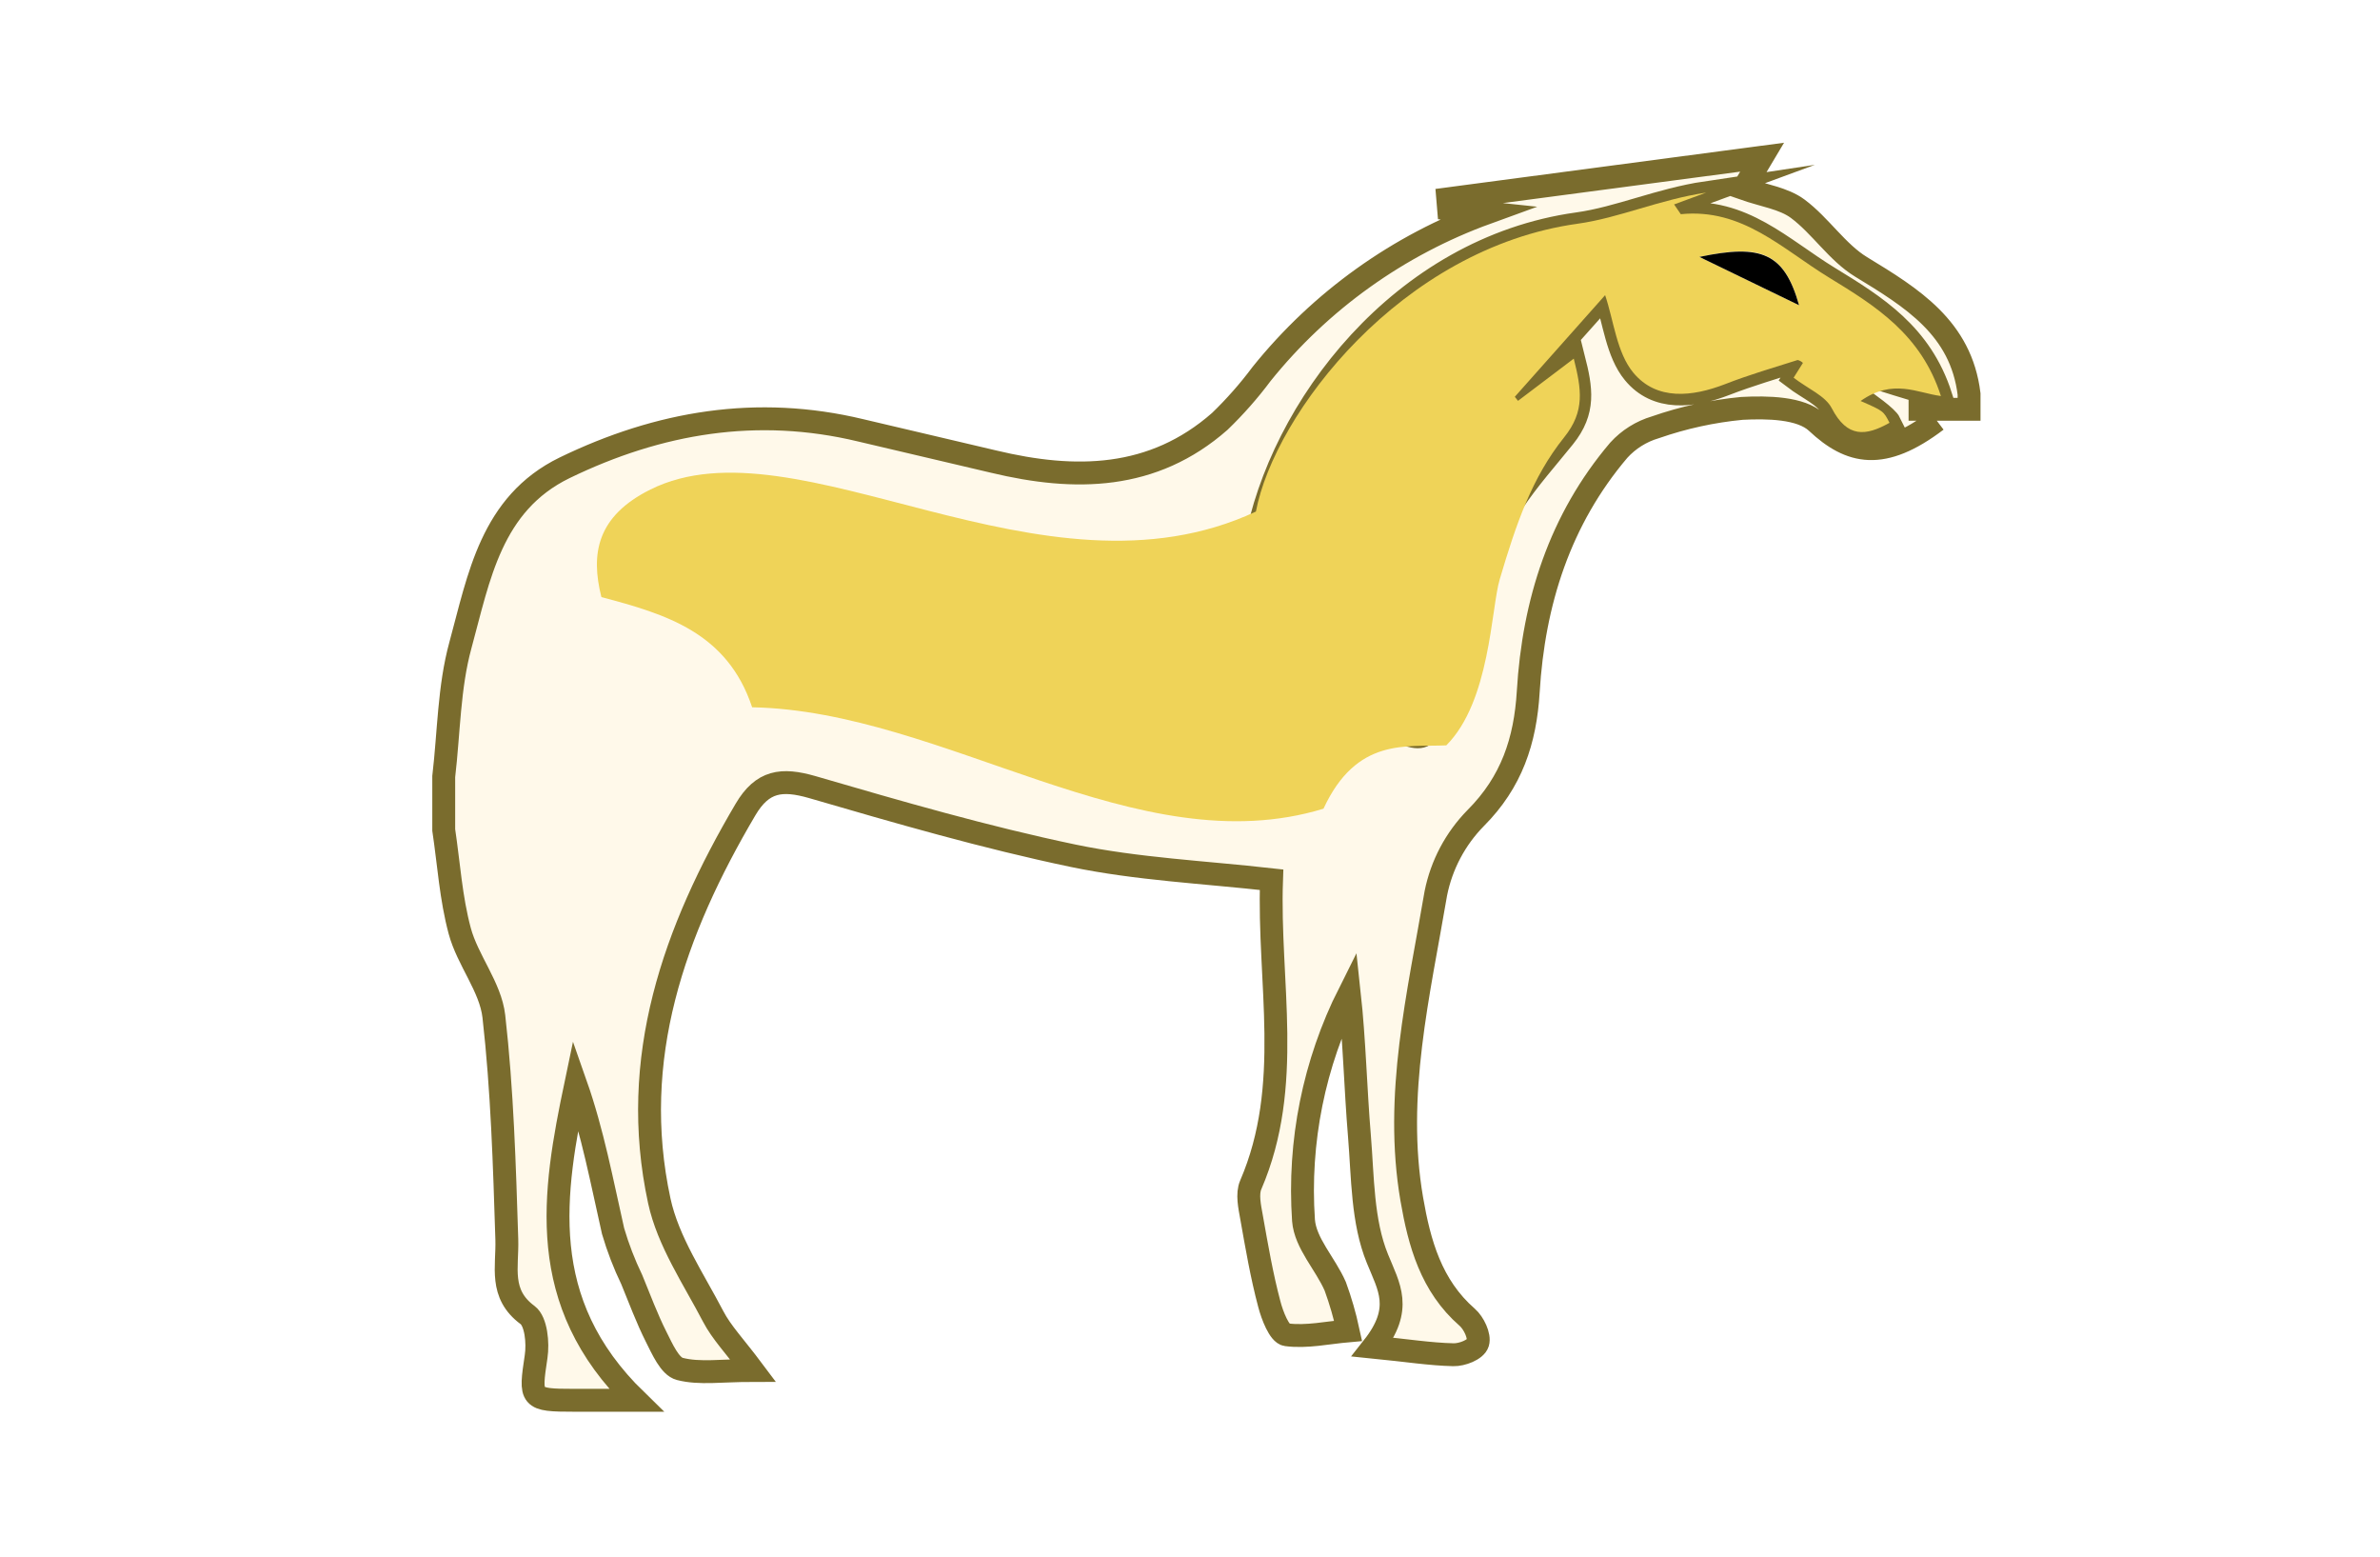
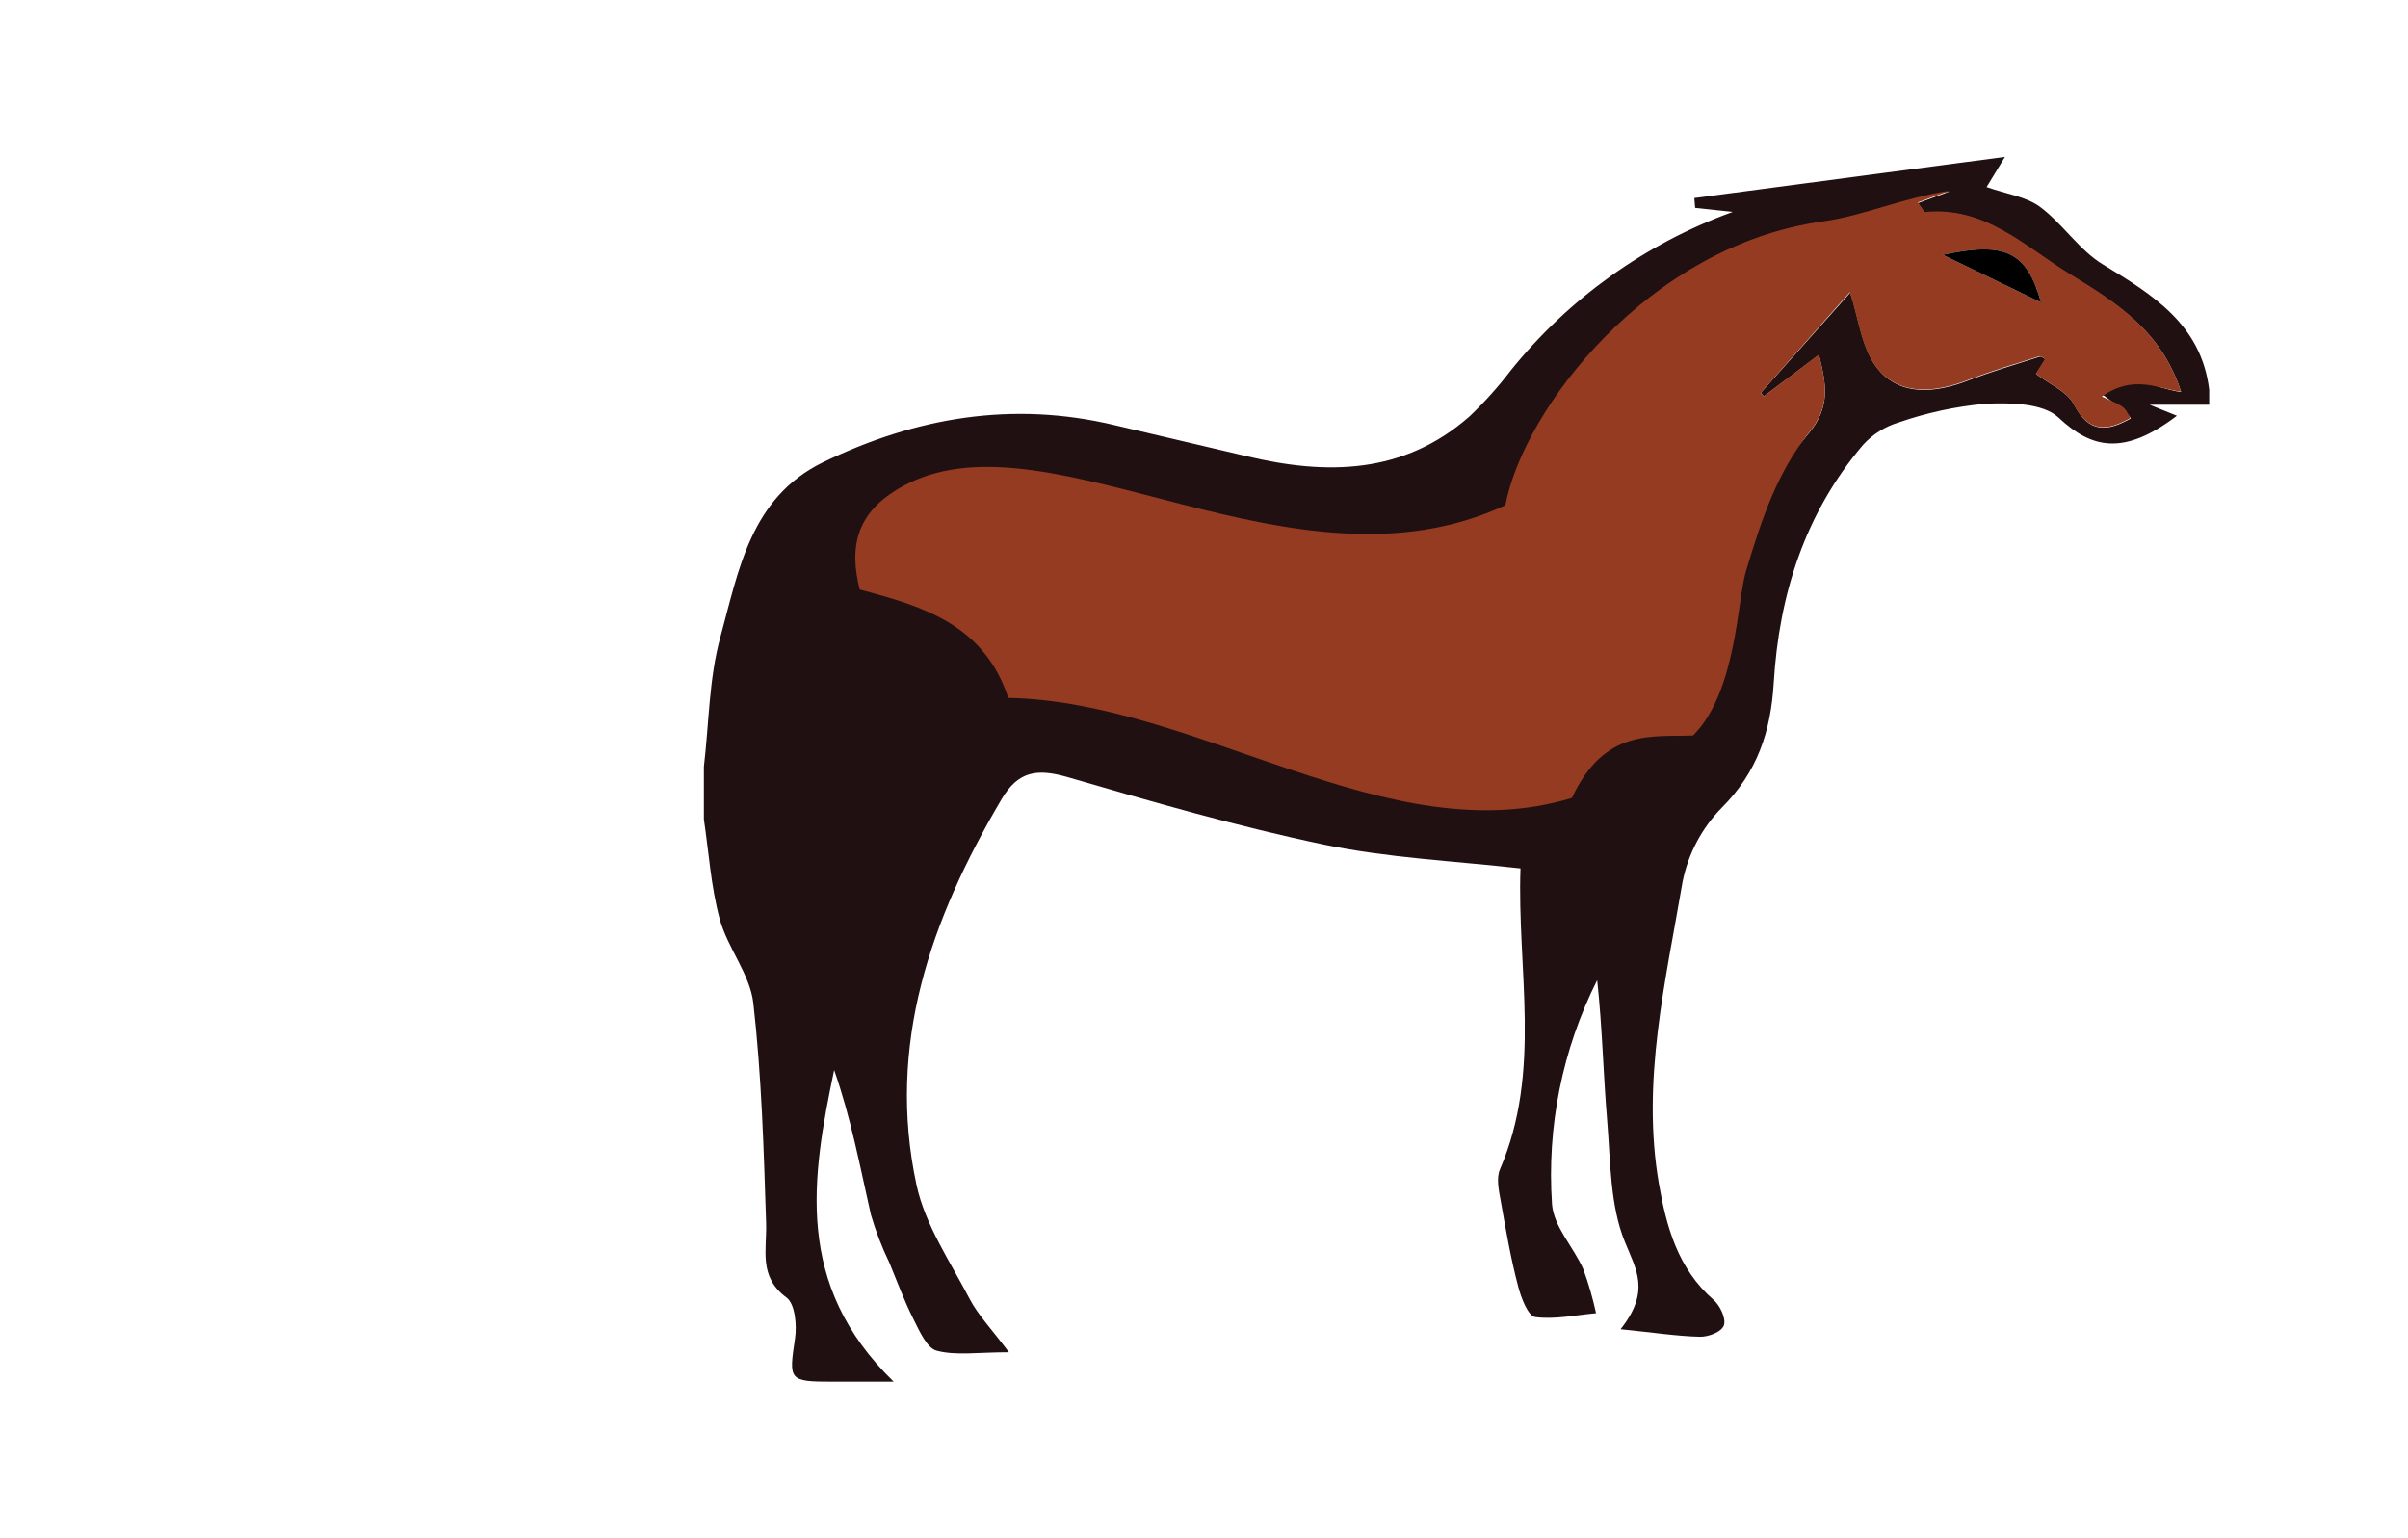
- <svg xmlns="http://www.w3.org/2000/svg" id="Layer_1" data-name="Layer 1" viewBox="0 0 312 204">
+ <svg xmlns="http://www.w3.org/2000/svg" id="Layer_1" data-name="Layer 1" viewBox="0 0 320 204.31">
  <defs>
-     <style>.cls-1{fill:#fff9ea;stroke:#7a6c2d;stroke-miterlimit:10;stroke-width:3px;}.cls-2{fill:#efd358;}</style>
+     <style>.cls-1{fill:#201011;}.cls-2{fill:#943b21;}</style>
  </defs>
-   <path class="cls-1" d="M253.88,55.11c-7.05,5.35-11.32,4.38-15.73.24-2.07-1.94-6.49-2-9.8-1.83A48.6,48.6,0,0,0,217,56a10.49,10.49,0,0,0-4.79,3c-7.73,9.1-11.17,19.94-11.87,31.66-0.39,6.42-2.17,11.82-6.89,16.55a19.55,19.55,0,0,0-5.22,9.85c-2.25,13.23-5.49,26.48-3.16,40.07,1,5.78,2.53,11.37,7.27,15.5,0.86,0.75,1.67,2.45,1.39,3.36s-2.08,1.58-3.2,1.55c-3.06-.07-6.12-0.56-10.54-1,4-5.06,2.07-7.9.58-11.59-2-4.89-1.91-10.67-2.36-16.1-0.52-6.22-.65-12.47-1.33-18.71a57.58,57.58,0,0,0-6,29.79c0.23,3,2.87,5.69,4.16,8.64a44.54,44.54,0,0,1,1.69,5.84c-2.71.24-5.46,0.86-8.09,0.51-0.93-.12-1.86-2.54-2.24-4-1-3.75-1.65-7.57-2.33-11.39-0.25-1.39-.62-3.06-0.11-4.24,5.63-13.06,2.25-26.59,2.73-40-8.92-1-17.58-1.39-26-3.14-11.53-2.41-22.89-5.7-34.21-9-4-1.15-6.53-.83-8.75,2.94-9.38,15.9-15.33,32.63-11.3,51.29,1.15,5.31,4.48,10.19,7.06,15.14,1.1,2.11,2.83,3.89,5.22,7.08-4.15,0-7,.47-9.59-0.2-1.32-.34-2.3-2.62-3.1-4.2-1.22-2.42-2.17-5-3.2-7.5a41.71,41.71,0,0,1-2.45-6.36c-1.46-6.44-2.67-12.94-4.89-19.25-3,14.32-5.34,28.53,7.91,41.42-3.94,0-6,0-8.11,0-5.86,0-5.83-.18-5-5.73,0.27-1.78,0-4.61-1.12-5.44-3.76-2.78-2.61-6.31-2.72-9.91-0.31-9.76-.6-19.55-1.7-29.24-0.44-3.84-3.43-7.33-4.47-11.18-1.16-4.29-1.44-8.82-2.1-13.24v-7c0.68-5.76.67-11.7,2.19-17.23,2.42-8.84,4-18.53,13.65-23.23,12.37-6,25.24-8.17,38.79-4.92,5.82,1.39,11.66,2.72,17.48,4.11,10.65,2.55,20.86,2.43,29.63-5.28A51.19,51.19,0,0,0,165.39,49,67.4,67.4,0,0,1,194.9,27.9l-5-.53-0.11-1.31L231,20.6l-2.45,4.11c2.65,0.93,5.26,1.27,7.11,2.64,3,2.23,5.17,5.71,8.32,7.63,6.66,4.05,13.1,8,14.15,16.66v2h-7.93M199,52.53L198.58,52l11.88-13.31c1.15,3.37,1.52,7.53,3.71,10.18,3,3.65,7.69,3.17,12.05,1.47,3.1-1.2,6.31-2.13,9.48-3.15a1.51,1.51,0,0,1,.69.38l-1.22,1.94c1.86,1.42,4.11,2.33,5,4,2,3.93,4.46,3.66,7.57,1.91-0.75-1.55-9.1-6.42-10-8.19,3.33,0.43,13.58,4.28,16.69,4.68-2.61-8.11-8.52-11.77-14.69-15.54s-11.33-9.11-19.41-8.29l-0.88-1.28,4.21-1.55c-6.15.92-11.39,3.32-16.86,4.08-23.09,3.21-39,24.18-42.22,42.08-1.31,7.38-2.42,15.71,4.8,20.66,6.07,4.16,7.85,1.36,14.77,4.08,4.5,1.77,2.86-2.46,3.19-7.25,0.46-6.64,6.62-4.52,7-12.5,0.36-7.6,6.48-13.86,10.7-19.12,2.76-3.43,2.27-6.32,1.26-10.31Z" />
-   <path class="cls-2" d="M199,52.53L206.31,47c1,4,1.5,6.88-1.26,10.31-4.22,5.26-6.29,11.32-8.45,18.62-1.14,3.86-1.25,16-7,21.75-5.25.25-11.75-1.09-16.1,8.3-24.4,7.45-49.65-12.8-74.9-13.29C95.34,82.9,87.34,80.5,78.84,78.25c-1.43-5.66-.61-10.6,6.43-14.1,19.25-9.58,51.33,16,79.37,2.89,2.46-12.89,19.08-34.51,42.17-37.72,5.47-.76,10.71-3.16,16.86-4.08l-4.21,1.55,0.88,1.28c8.08-.81,13.3,4.56,19.41,8.29s12.08,7.44,14.69,15.54c-3.12-.4-6.28-2.34-10.53.65,3,1.31,3,1.31,3.79,2.86-3.11,1.75-5.54,2-7.57-1.91-0.84-1.63-3.09-2.53-5-4l1.22-1.94a1.51,1.51,0,0,0-.69-0.38c-3.17,1-6.38,1.94-9.48,3.15-4.36,1.69-9,2.18-12.05-1.47-2.2-2.65-2.57-6.81-3.71-10.18L198.58,52ZM235.84,40c-1.93-6.88-4.91-8.09-13.06-6.33Z" />
-   <path d="M235.84,40l-13.06-6.33C230.93,31.95,233.91,33.17,235.84,40Z" />
+   <path class="cls-1" d="M289.29,55.26c-7.05,5.35-11.32,4.38-15.73.24-2.07-1.94-6.49-2-9.8-1.83a48.6,48.6,0,0,0-11.39,2.46,10.49,10.49,0,0,0-4.79,3c-7.73,9.1-11.17,19.94-11.87,31.66-0.39,6.42-2.17,11.82-6.89,16.55a19.55,19.55,0,0,0-5.22,9.85c-2.25,13.23-5.49,26.48-3.16,40.07,1,5.78,2.53,11.37,7.27,15.5,0.86,0.75,1.67,2.45,1.39,3.36s-2.08,1.58-3.2,1.55c-3.06-.07-6.12-0.56-10.54-1,4-5.06,2.07-7.9.58-11.59-2-4.89-1.91-10.67-2.36-16.1-0.52-6.22-.65-12.47-1.33-18.71a57.58,57.58,0,0,0-6,29.79c0.23,3,2.87,5.69,4.16,8.64a44.54,44.54,0,0,1,1.69,5.84c-2.71.24-5.46,0.86-8.09,0.51-0.93-.12-1.86-2.54-2.24-4-1-3.75-1.65-7.57-2.33-11.39-0.25-1.39-.62-3.06-0.11-4.24,5.63-13.06,2.25-26.59,2.73-40-8.92-1-17.58-1.39-26-3.14-11.53-2.41-22.89-5.7-34.21-9-4-1.15-6.53-.83-8.75,2.94-9.38,15.9-15.33,32.63-11.3,51.29,1.15,5.31,4.48,10.19,7.06,15.14,1.1,2.11,2.83,3.89,5.22,7.08-4.15,0-7,.47-9.59-0.2-1.32-.34-2.3-2.62-3.1-4.2-1.22-2.42-2.17-5-3.2-7.5a41.71,41.71,0,0,1-2.45-6.36c-1.46-6.44-2.67-12.94-4.89-19.25-3,14.32-5.34,28.53,7.91,41.42-3.94,0-6,0-8.11,0-5.86,0-5.83-.18-5-5.73,0.27-1.78,0-4.61-1.12-5.44-3.76-2.78-2.61-6.31-2.72-9.91-0.31-9.76-.6-19.55-1.7-29.24-0.44-3.84-3.43-7.33-4.47-11.18-1.16-4.29-1.44-8.82-2.1-13.24v-7c0.68-5.76.67-11.7,2.19-17.23,2.42-8.84,4-18.53,13.65-23.23,12.37-6,25.24-8.17,38.79-4.92,5.82,1.39,11.66,2.72,17.48,4.11,10.65,2.55,20.86,2.43,29.63-5.28a51.19,51.19,0,0,0,5.49-6.12,67.4,67.4,0,0,1,29.5-21.07l-5-.53-0.11-1.31,41.28-5.47L264,24.86c2.65,0.93,5.26,1.27,7.11,2.64,3,2.23,5.17,5.71,8.32,7.63,6.66,4.05,13.1,8,14.15,16.66v2h-7.93m-51.25-1.11L234,52.2l11.88-13.31c1.15,3.37,1.52,7.53,3.71,10.18,3,3.65,7.69,3.17,12.05,1.47,3.1-1.2,6.31-2.13,9.48-3.15a1.51,1.51,0,0,1,.69.38l-1.22,1.94c1.86,1.42,4.11,2.33,5,4,2,3.93,4.46,3.66,7.57,1.91-0.75-1.55-9.1-6.42-10-8.19,3.33,0.43,13.58,4.28,16.69,4.68-2.61-8.11-8.52-11.77-14.69-15.54s-11.33-9.11-19.41-8.29l-0.88-1.28,4.21-1.55c-6.15.92-11.39,3.32-16.86,4.08-23.09,3.21-39,24.18-42.22,42.08-1.31,7.38-2.42,15.71,4.8,20.66,6.07,4.16,7.85,1.36,14.77,4.08,4.5,1.77,2.86-2.46,3.19-7.25,0.46-6.64,6.62-4.52,7-12.5,0.36-7.6,6.48-13.86,10.7-19.12,2.76-3.43,2.27-6.32,1.26-10.31Z" />
+   <path class="cls-2" d="M234.39,52.68l7.33-5.56c1,4,1.5,6.88-1.26,10.31C236.24,62.69,234.17,68.75,232,76c-1.14,3.86-1.25,16-7,21.75-5.25.25-11.75-1.09-16.1,8.3-24.4,7.45-49.65-12.8-74.9-13.29-3.25-9.75-11.25-12.15-19.75-14.4-1.43-5.66-.61-10.6,6.43-14.1,19.25-9.58,51.33,16,79.37,2.89,2.46-12.89,19.08-34.51,42.17-37.72,5.47-.76,10.71-3.16,16.86-4.08l-4.21,1.55,0.88,1.28c8.08-.81,13.3,4.56,19.41,8.29S287.23,44,289.84,52.06c-3.12-.4-6.28-2.34-10.53.65,3,1.31,3,1.31,3.79,2.86-3.11,1.75-5.54,2-7.57-1.91-0.84-1.63-3.09-2.53-5-4l1.22-1.94a1.51,1.51,0,0,0-.69-0.38c-3.17,1-6.38,1.94-9.48,3.15-4.36,1.69-9,2.18-12.05-1.47-2.2-2.65-2.57-6.81-3.71-10.18L234,52.2ZM271.24,40.2c-1.93-6.88-4.91-8.09-13.06-6.33Z" />
+   <path d="M271.24,40.2l-13.06-6.33C266.34,32.11,269.32,33.32,271.24,40.2Z" />
</svg>
